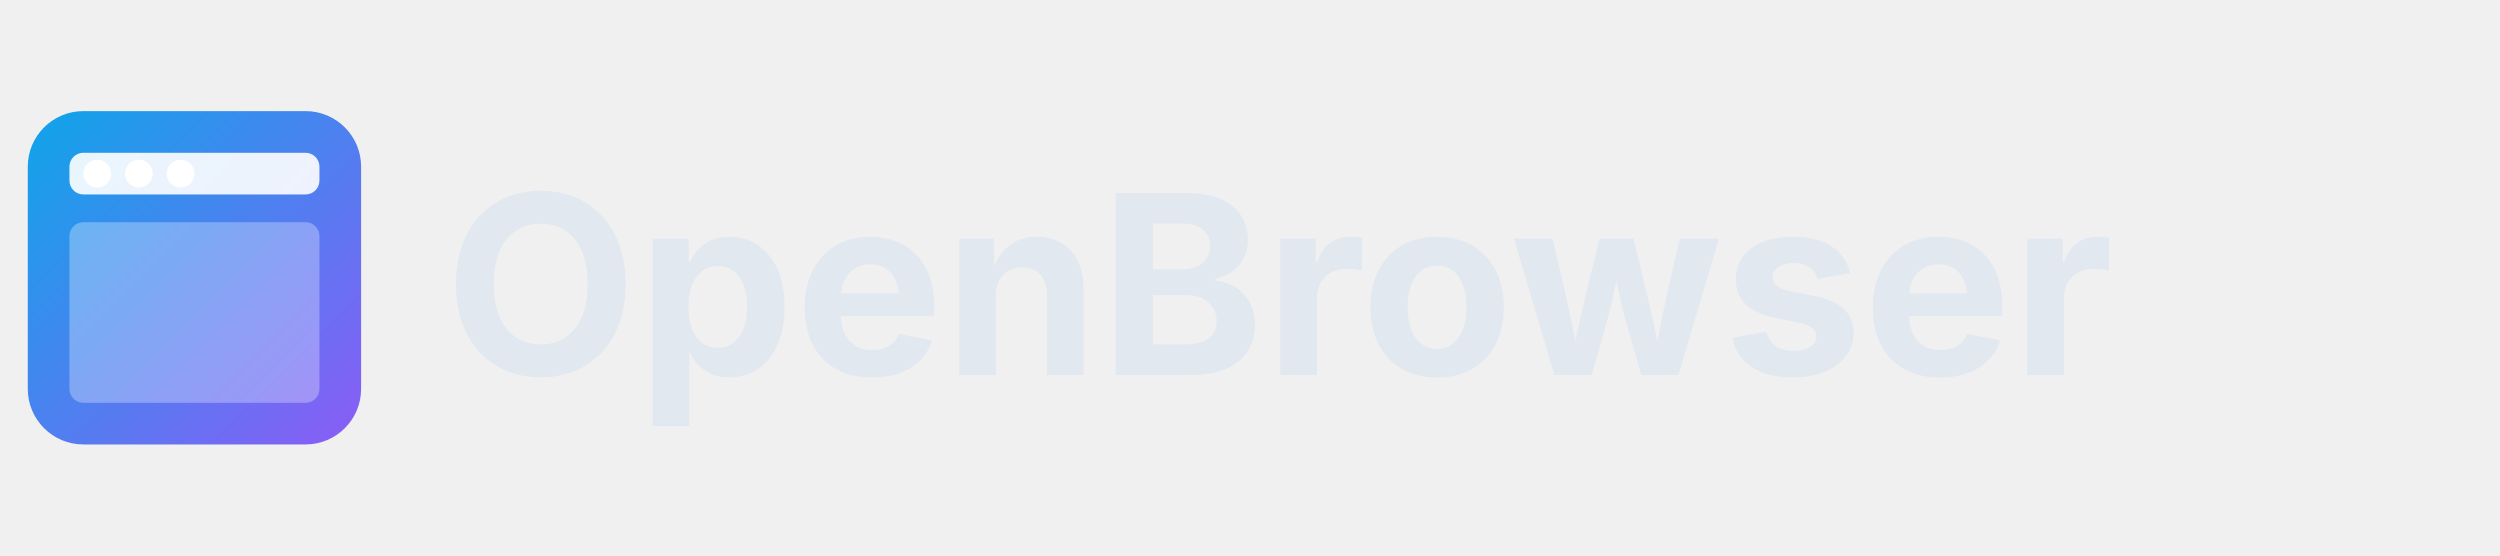
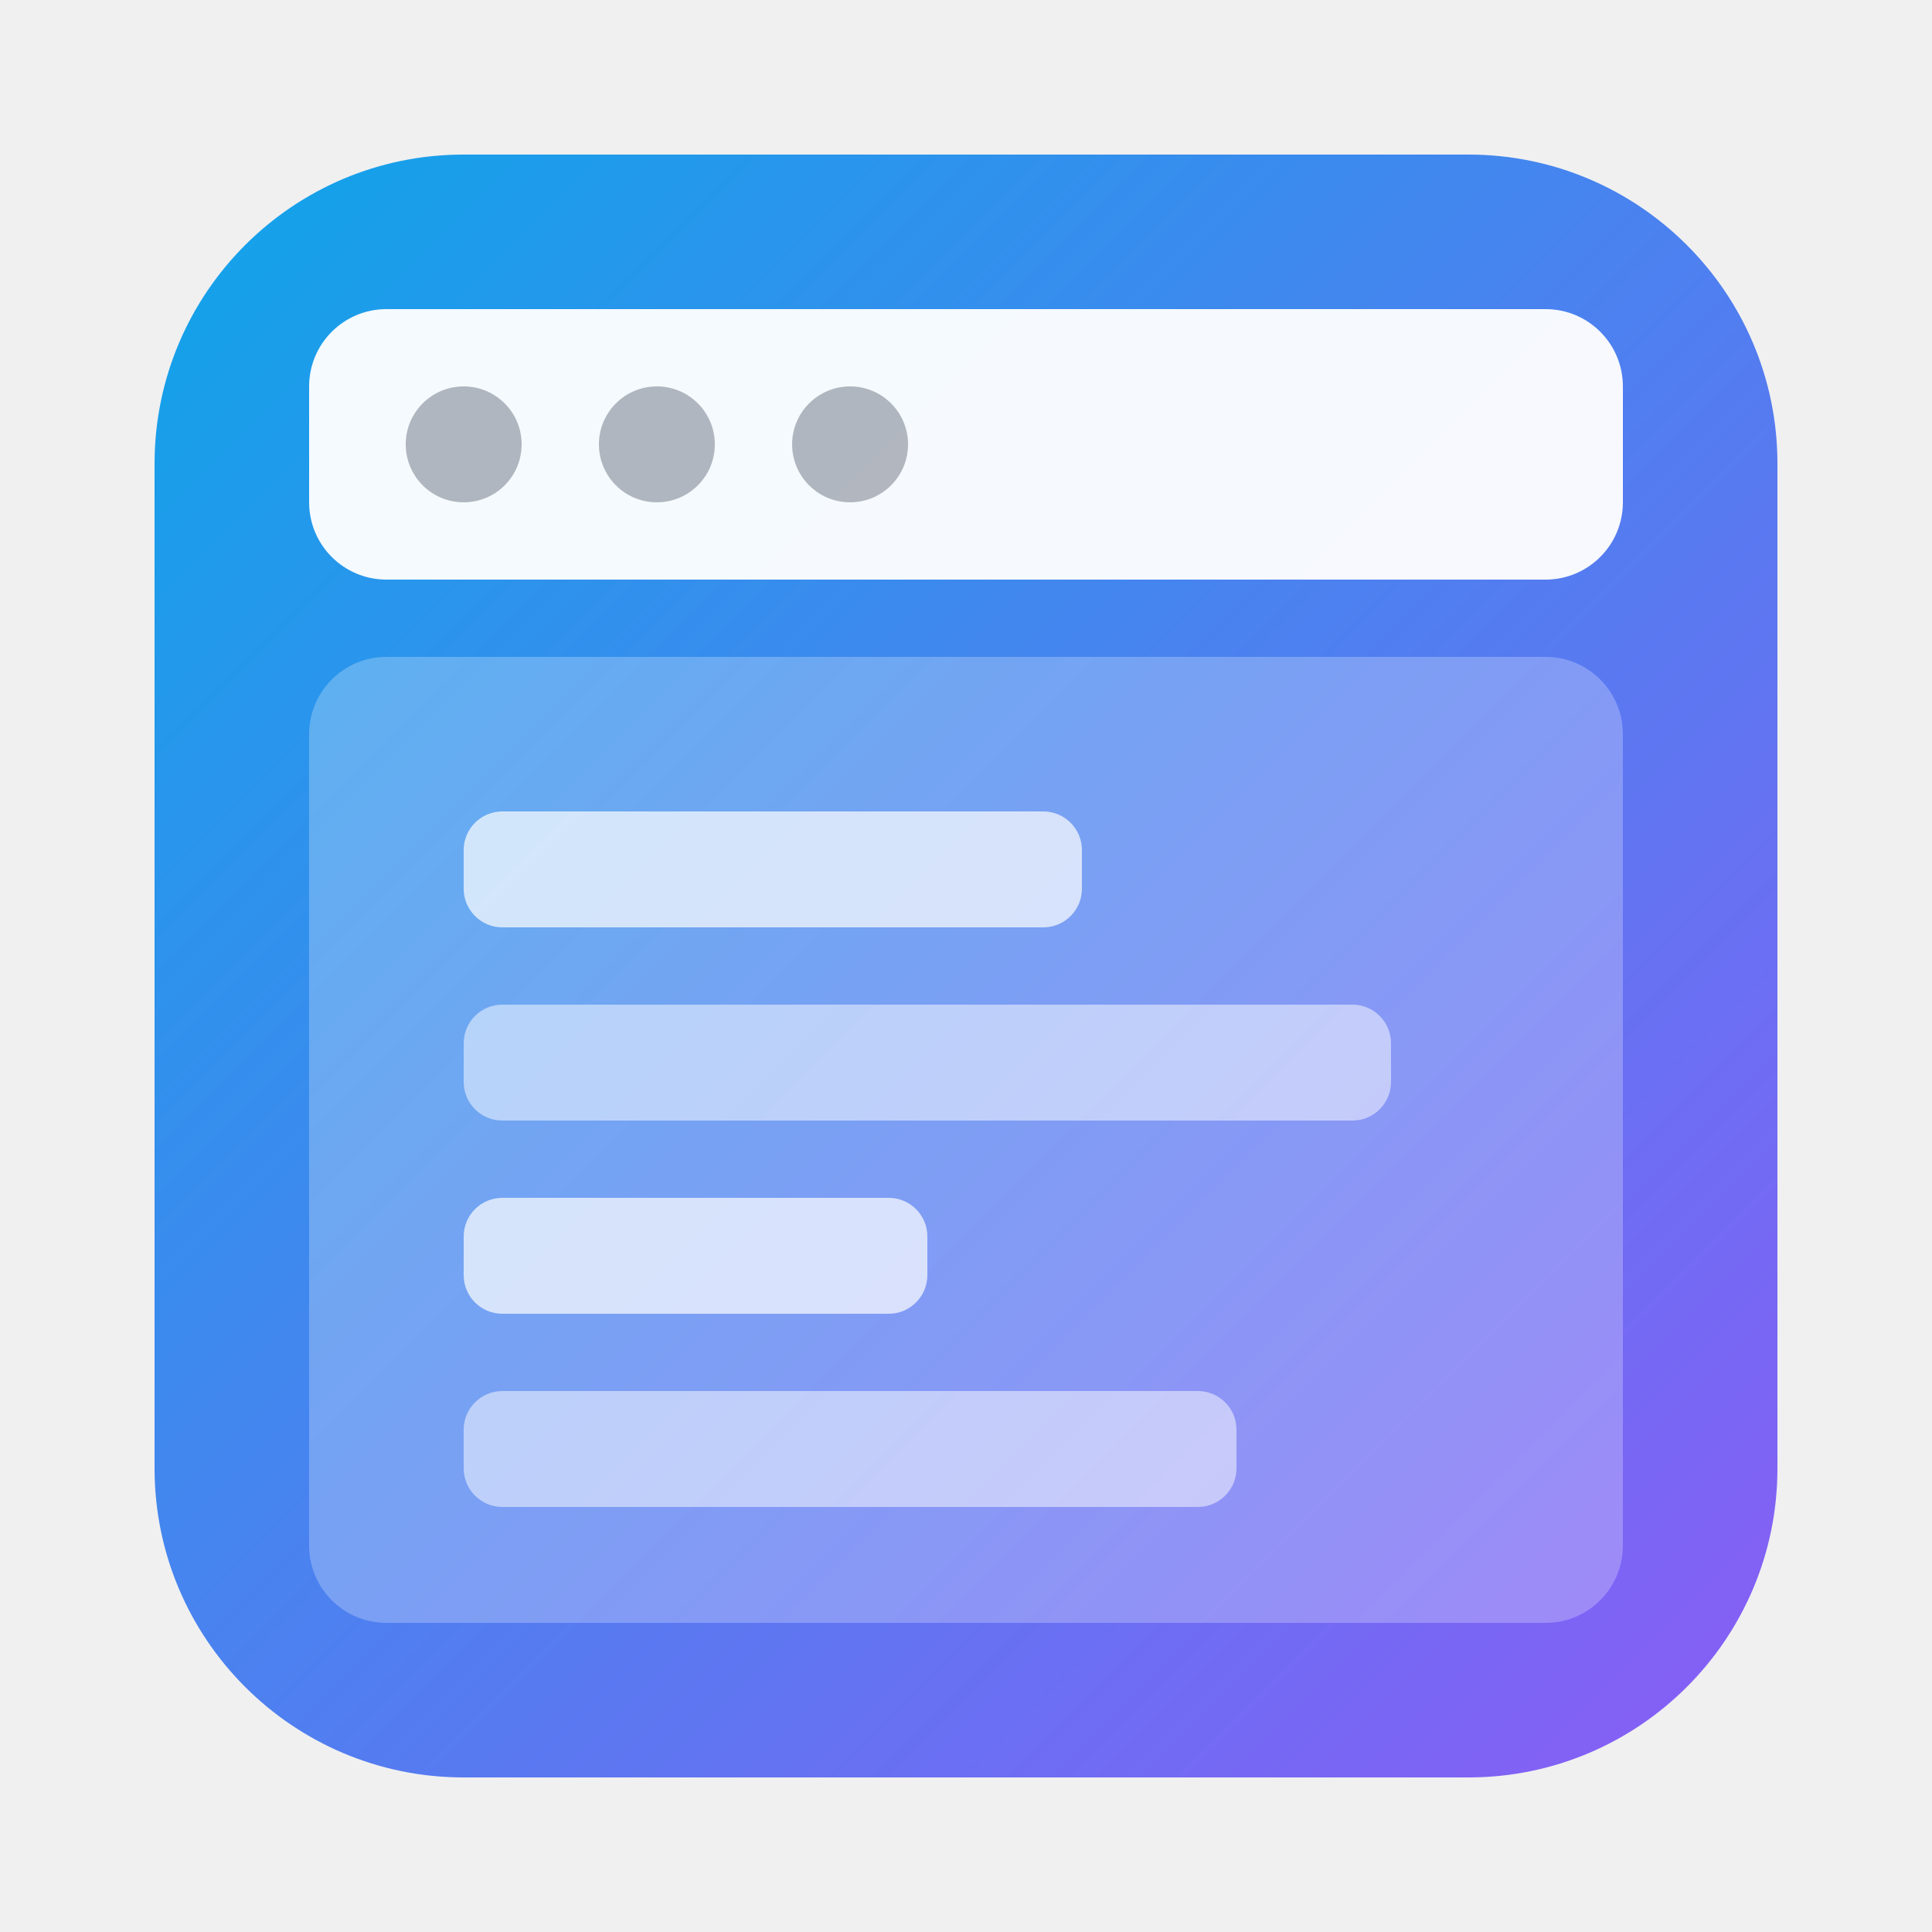
- <svg xmlns="http://www.w3.org/2000/svg" width="180" height="40" viewBox="0 0 180 40" fill="none">
+ <svg xmlns="http://www.w3.org/2000/svg" width="32" height="32" viewBox="0 0 100 100" fill="none">
  <defs>
-     <linearGradient id="logoGradientDark" x1="0%" y1="0%" x2="100%" y2="100%">
+     <linearGradient id="logoGrad" x1="0%" y1="0%" x2="100%" y2="100%">
      <stop offset="0%" style="stop-color:#0ea5e9" />
      <stop offset="100%" style="stop-color:#8b5cf6" />
    </linearGradient>
  </defs>
-   <rect x="2" y="8" width="24" height="24" rx="4" fill="url(#logoGradientDark)" />
-   <rect x="5" y="11" width="18" height="3" rx="1" fill="white" opacity="0.9" />
-   <circle cx="7" cy="12.5" r="1" fill="white" />
-   <circle cx="10" cy="12.5" r="1" fill="white" />
-   <circle cx="13" cy="12.5" r="1" fill="white" />
-   <rect x="5" y="16" width="18" height="13" rx="1" fill="white" opacity="0.3" />
-   <text x="32" y="27" font-family="system-ui, -apple-system, BlinkMacSystemFont, 'Segoe UI', sans-serif" font-size="18" font-weight="700" fill="#e2e8f0">OpenBrowser</text>
+   <rect x="8" y="8" width="84" height="84" rx="16" fill="url(#logoGrad)" />
+   <rect x="16" y="16" width="68" height="14" rx="4" fill="white" opacity="0.95" />
+   <circle cx="24" cy="23" r="3" fill="#0f172a" opacity="0.3" />
+   <circle cx="34" cy="23" r="3" fill="#0f172a" opacity="0.3" />
+   <circle cx="44" cy="23" r="3" fill="#0f172a" opacity="0.3" />
+   <rect x="16" y="34" width="68" height="50" rx="4" fill="white" opacity="0.25" />
+   <rect x="24" y="42" width="32" height="6" rx="2" fill="white" opacity="0.7" />
+   <rect x="24" y="52" width="48" height="6" rx="2" fill="white" opacity="0.5" />
+   <rect x="24" y="62" width="24" height="6" rx="2" fill="white" opacity="0.7" />
+   <rect x="24" y="72" width="40" height="6" rx="2" fill="white" opacity="0.5" />
</svg>
